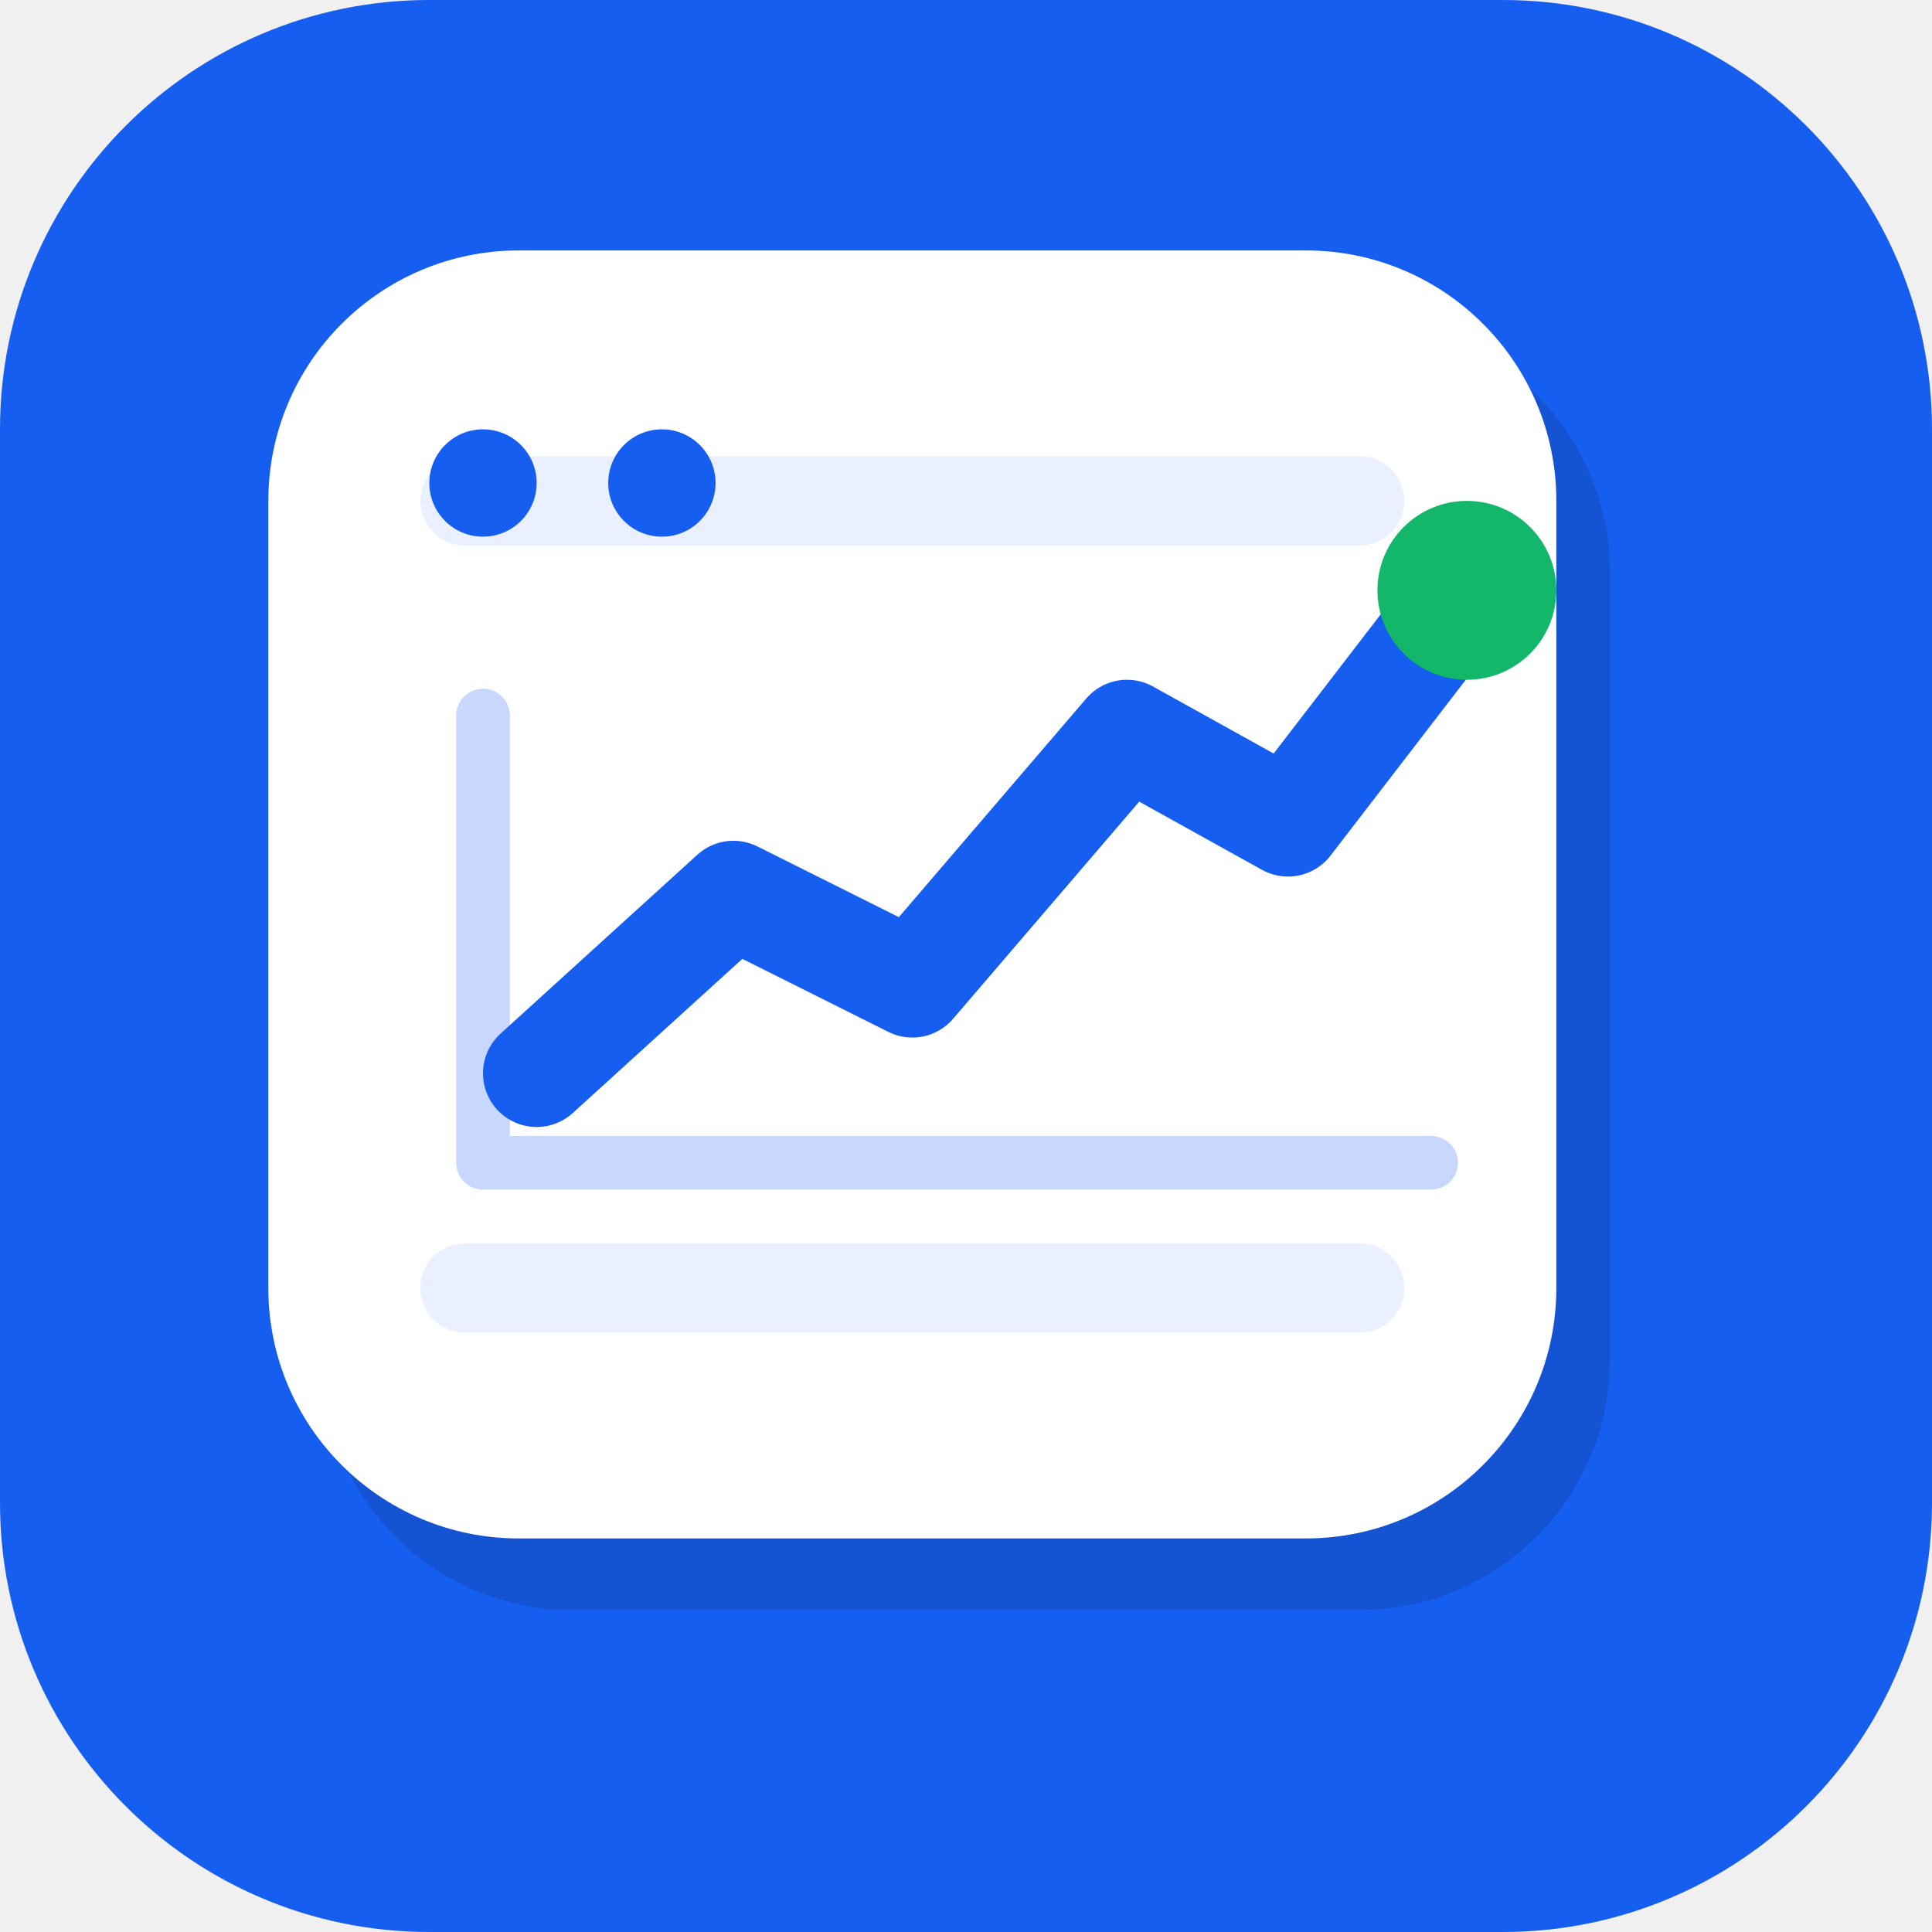
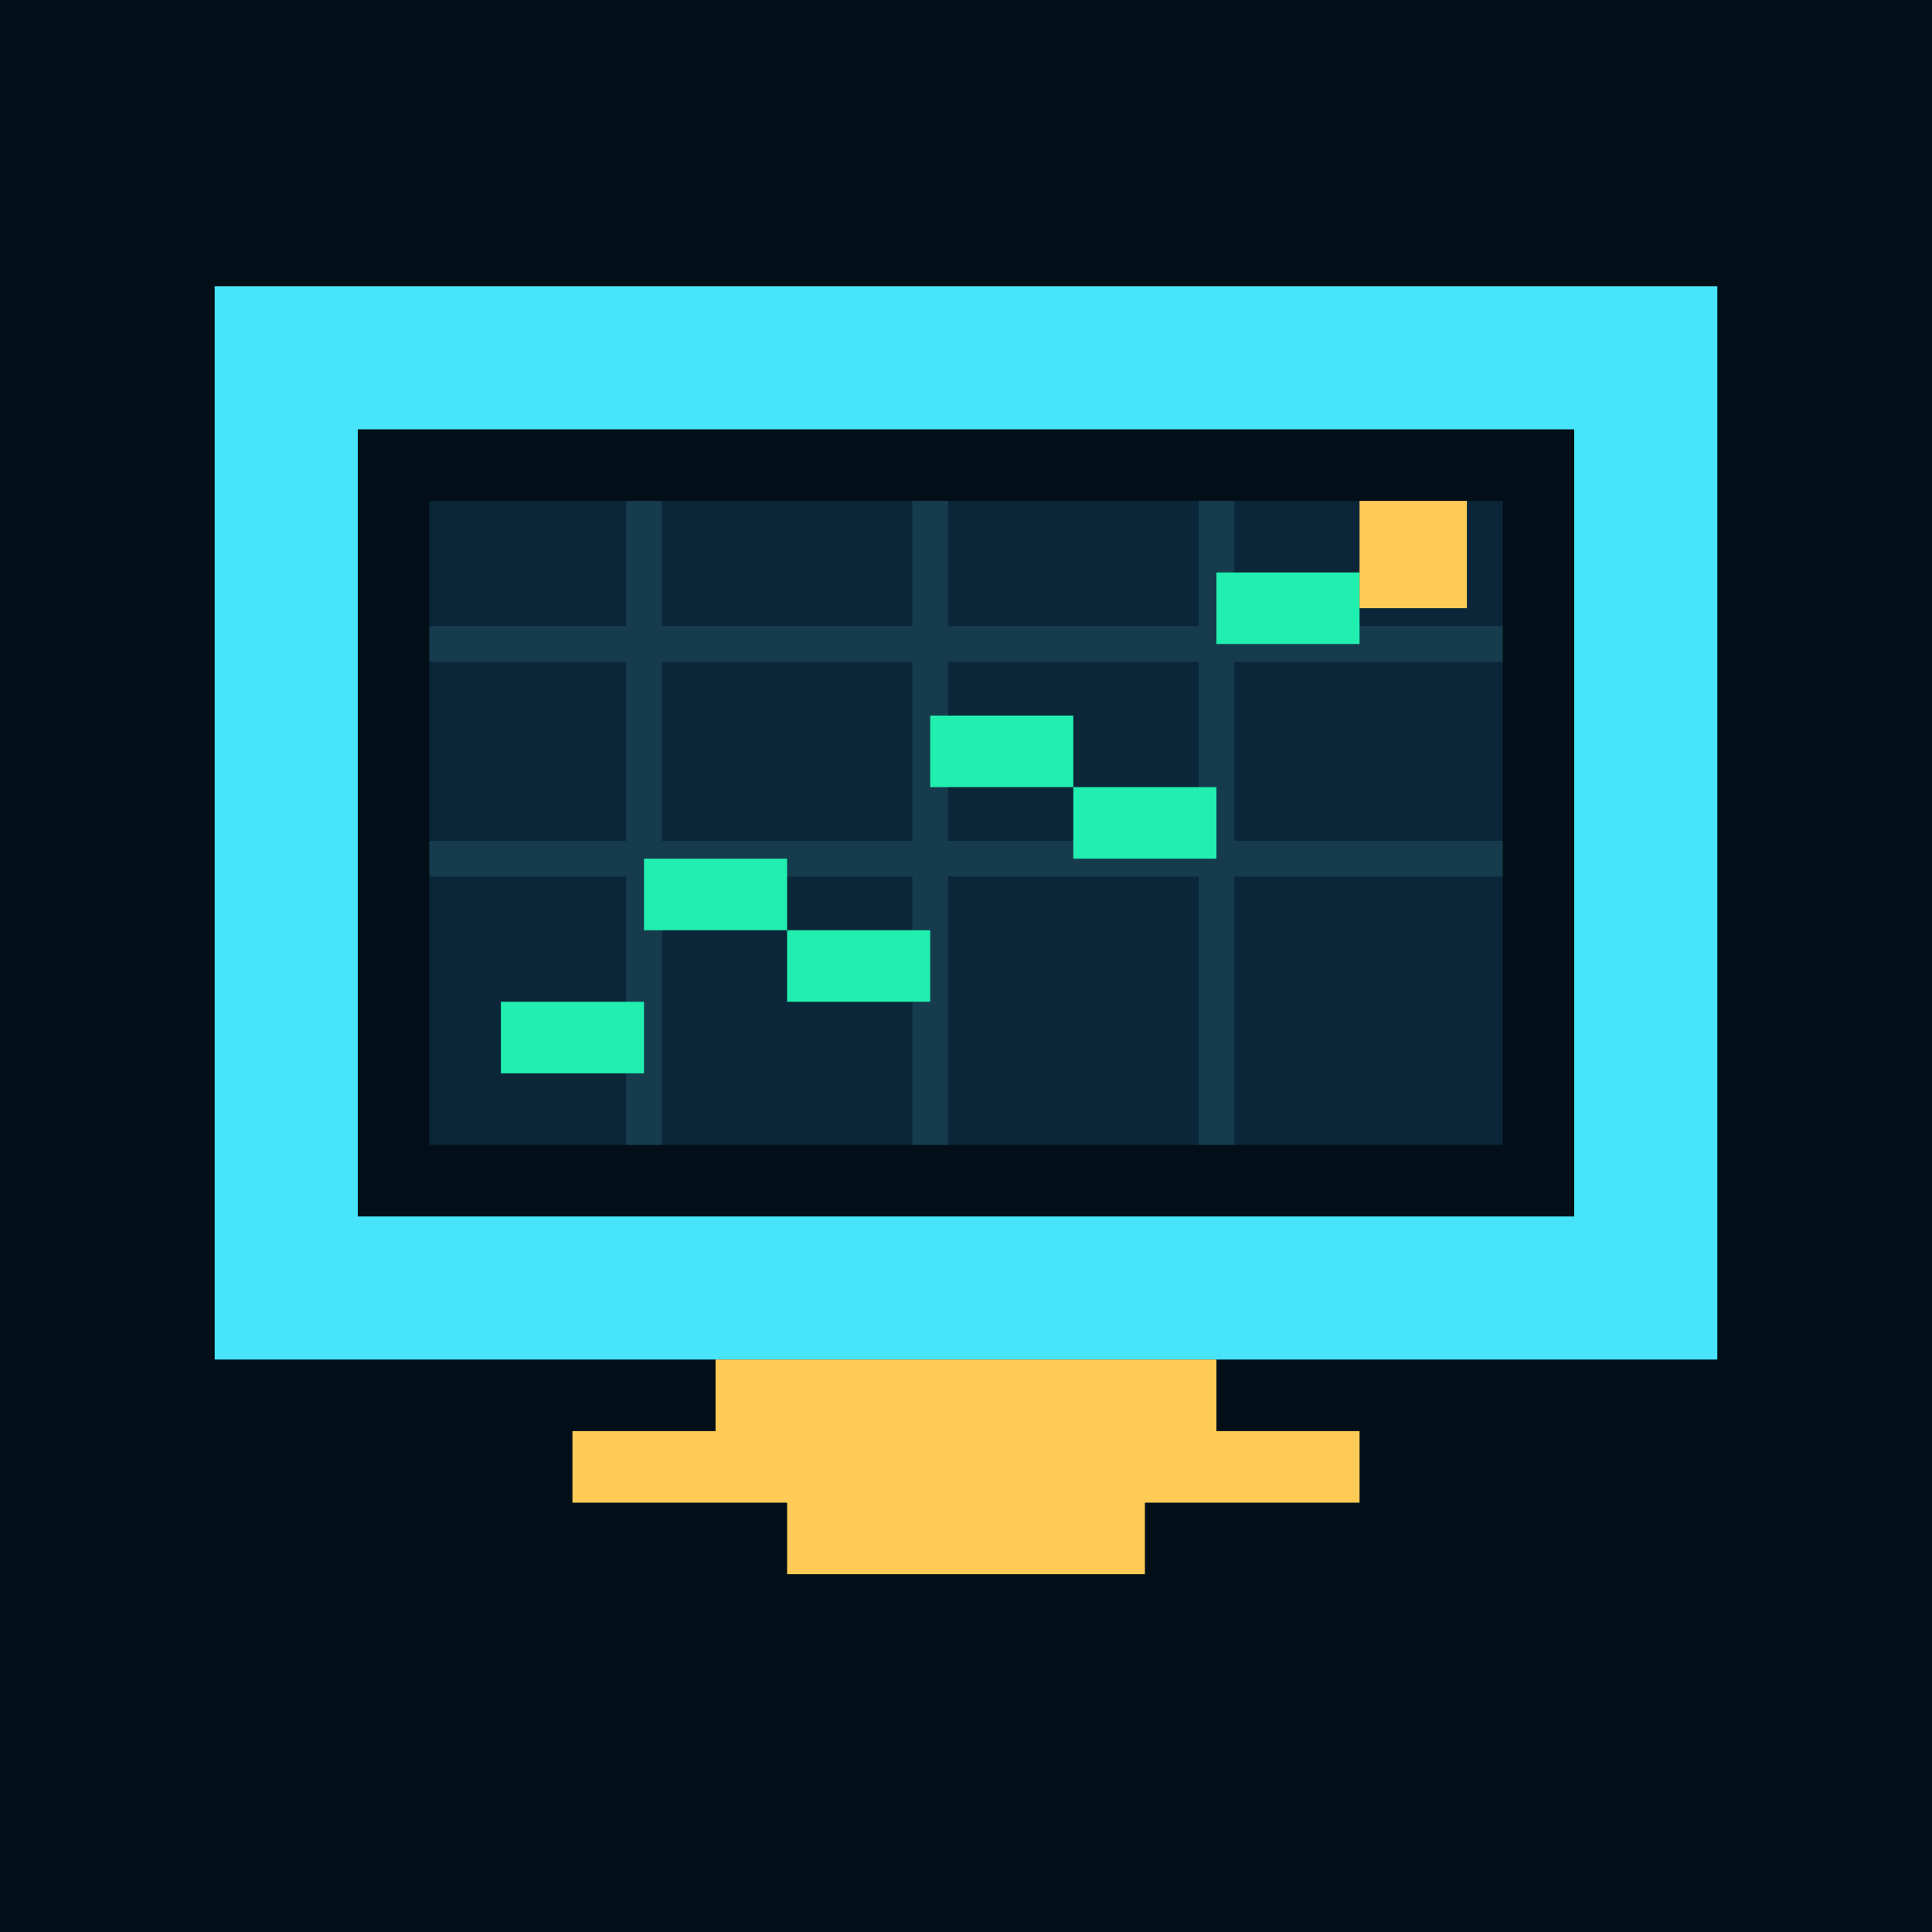
<svg xmlns="http://www.w3.org/2000/svg" viewBox="0 0 108 108" role="img" aria-labelledby="title">
-   <rect width="108" height="108" rx="24" fill="#155EEF" />
-   <rect x="18" y="18" width="72" height="72" rx="14" fill="#0B1220" opacity=".14" />
-   <rect x="15" y="14" width="72" height="72" rx="14" fill="#FFFFFF" />
-   <path d="M26 28h50M26 72h50" stroke="#EAF0FF" stroke-width="5" stroke-linecap="round" />
-   <circle cx="27" cy="27" r="3" fill="#155EEF" />
-   <circle cx="37" cy="27" r="3" fill="#155EEF" />
-   <path d="M27 65V40M27 65h53" fill="none" stroke="#C7D7FE" stroke-width="3" stroke-linecap="round" />
-   <path d="M30 60l11-10 10 5 12-14 9 5 10-13" fill="none" stroke="#155EEF" stroke-width="6" stroke-linecap="round" stroke-linejoin="round" />
-   <circle cx="82" cy="33" r="5" fill="#12B76A" />
+   <rect width="108" height="108" fill="#020F18" />
+   <rect x="12" y="16" width="84" height="60" fill="#48E5FA" />
+   <rect x="20" y="24" width="68" height="44" fill="#020F18" />
+   <rect x="24" y="28" width="60" height="36" fill="#0B2638" />
+   <path d="M24 36h60M24 48h60M36 28v36M52 28v36M68 28v36" stroke="#153B4C" stroke-width="2" />
+   <path d="M28 56h8v4h-8zM36 48h8v4h-8zM44 52h8v4h-8zM52 40h8v4h-8zM60 44h8v4h-8zM68 32h8v4h-8z" fill="#21EFB0" />
+   <path d="M76 28h6v6h-6zM32 80h44v4H32zM40 76h28v4H40zM44 84h20v4H44z" fill="#FFCB57" />
</svg>
